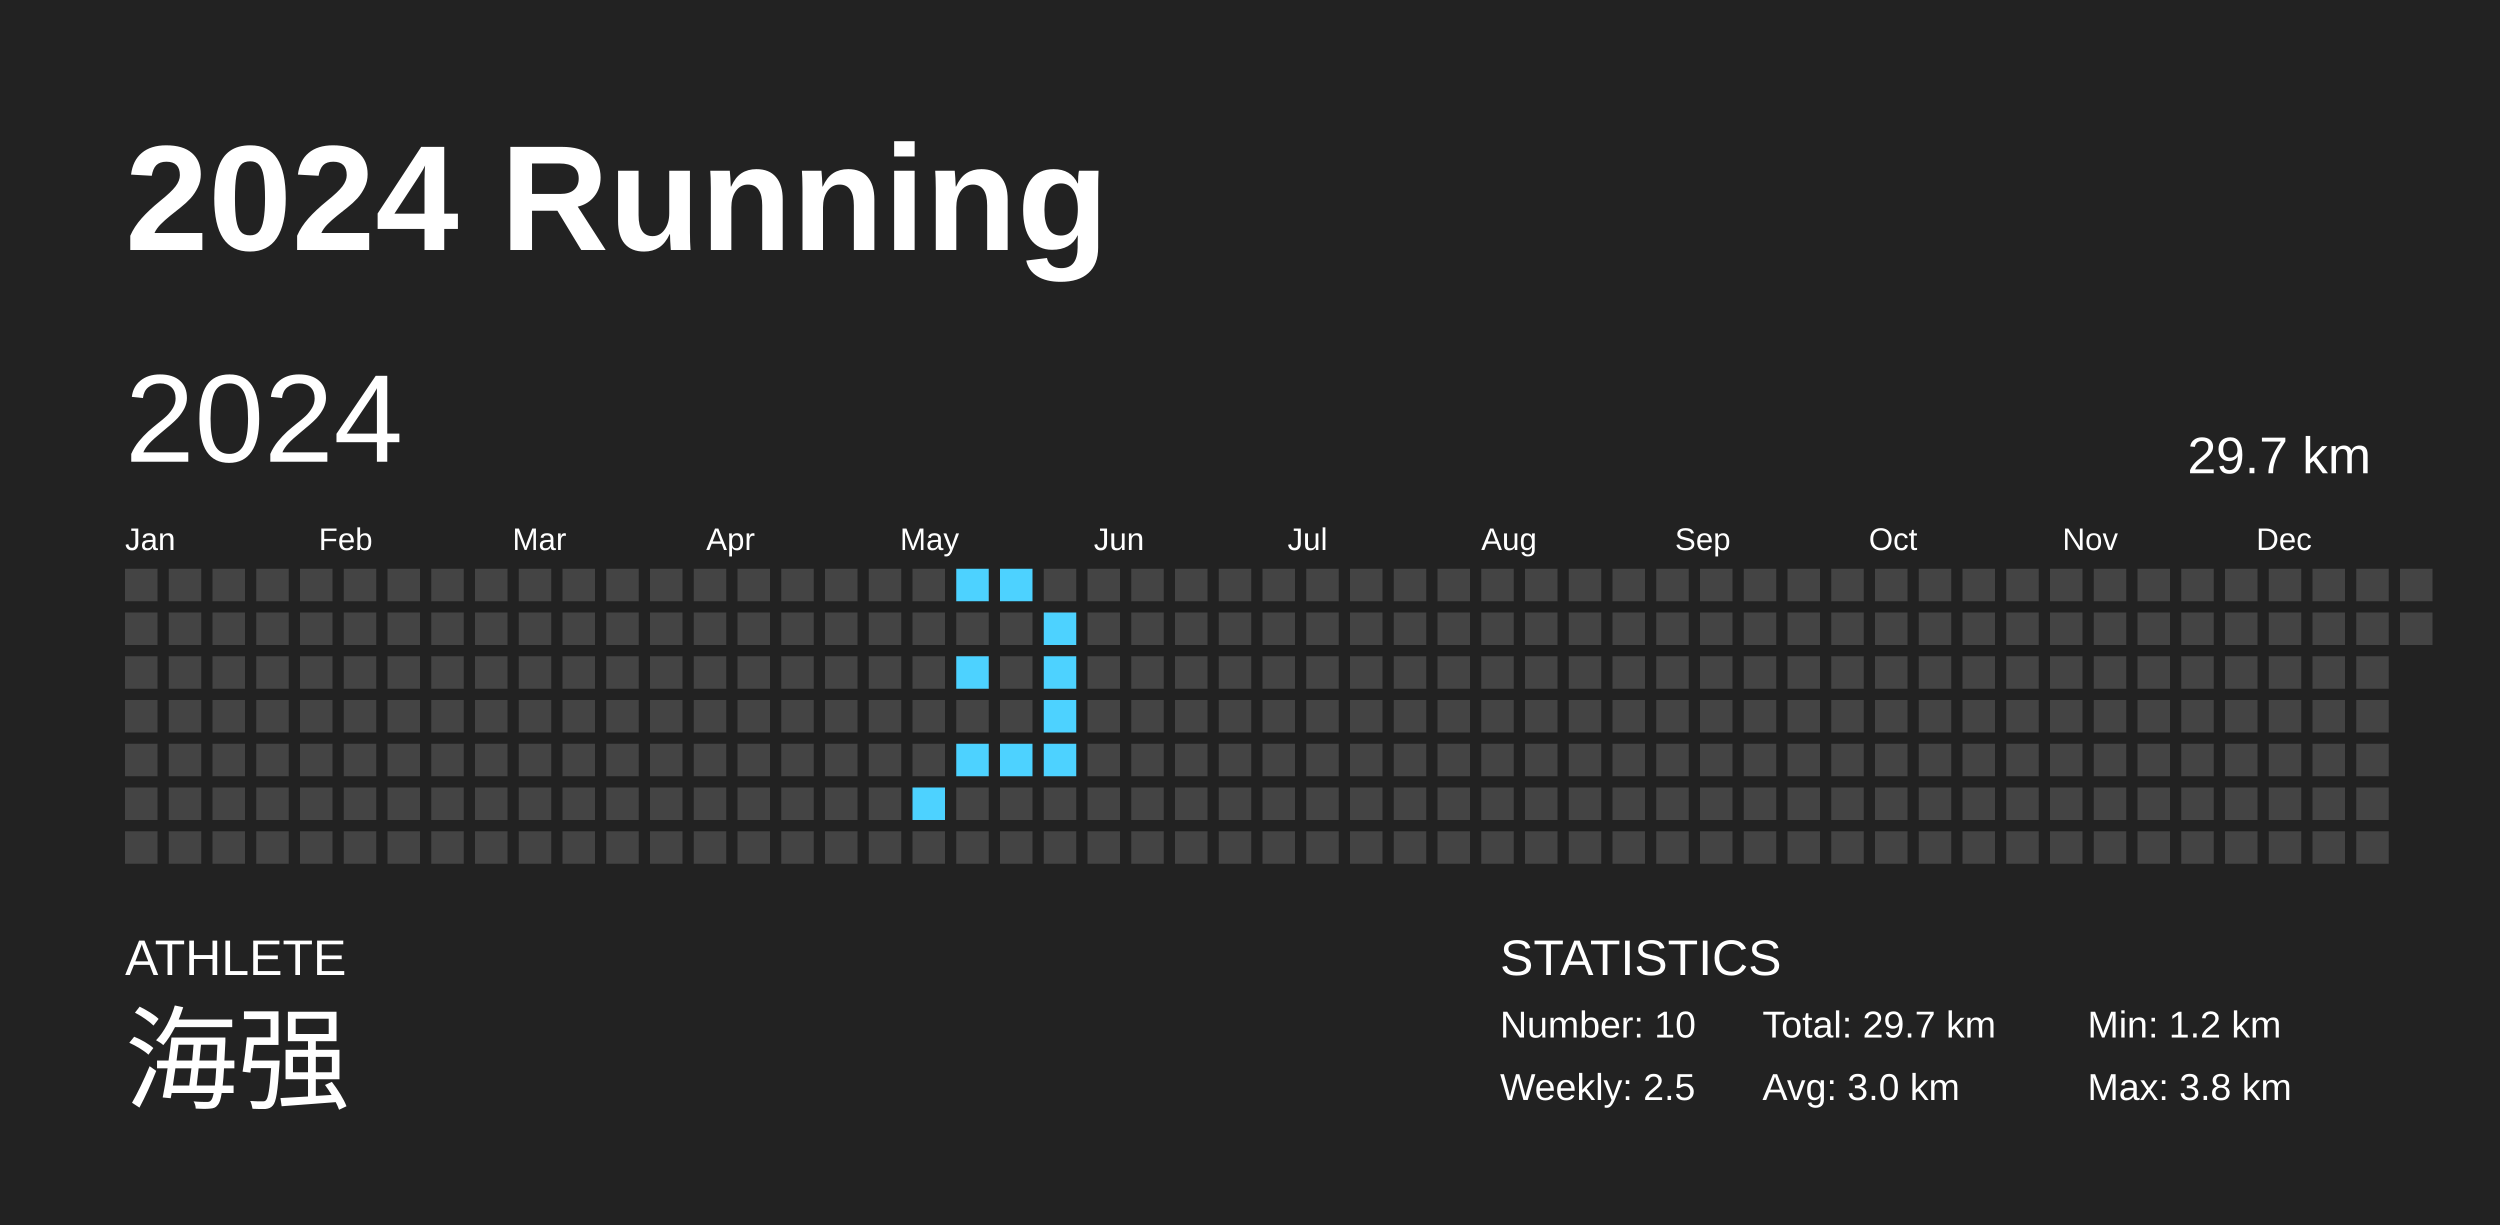
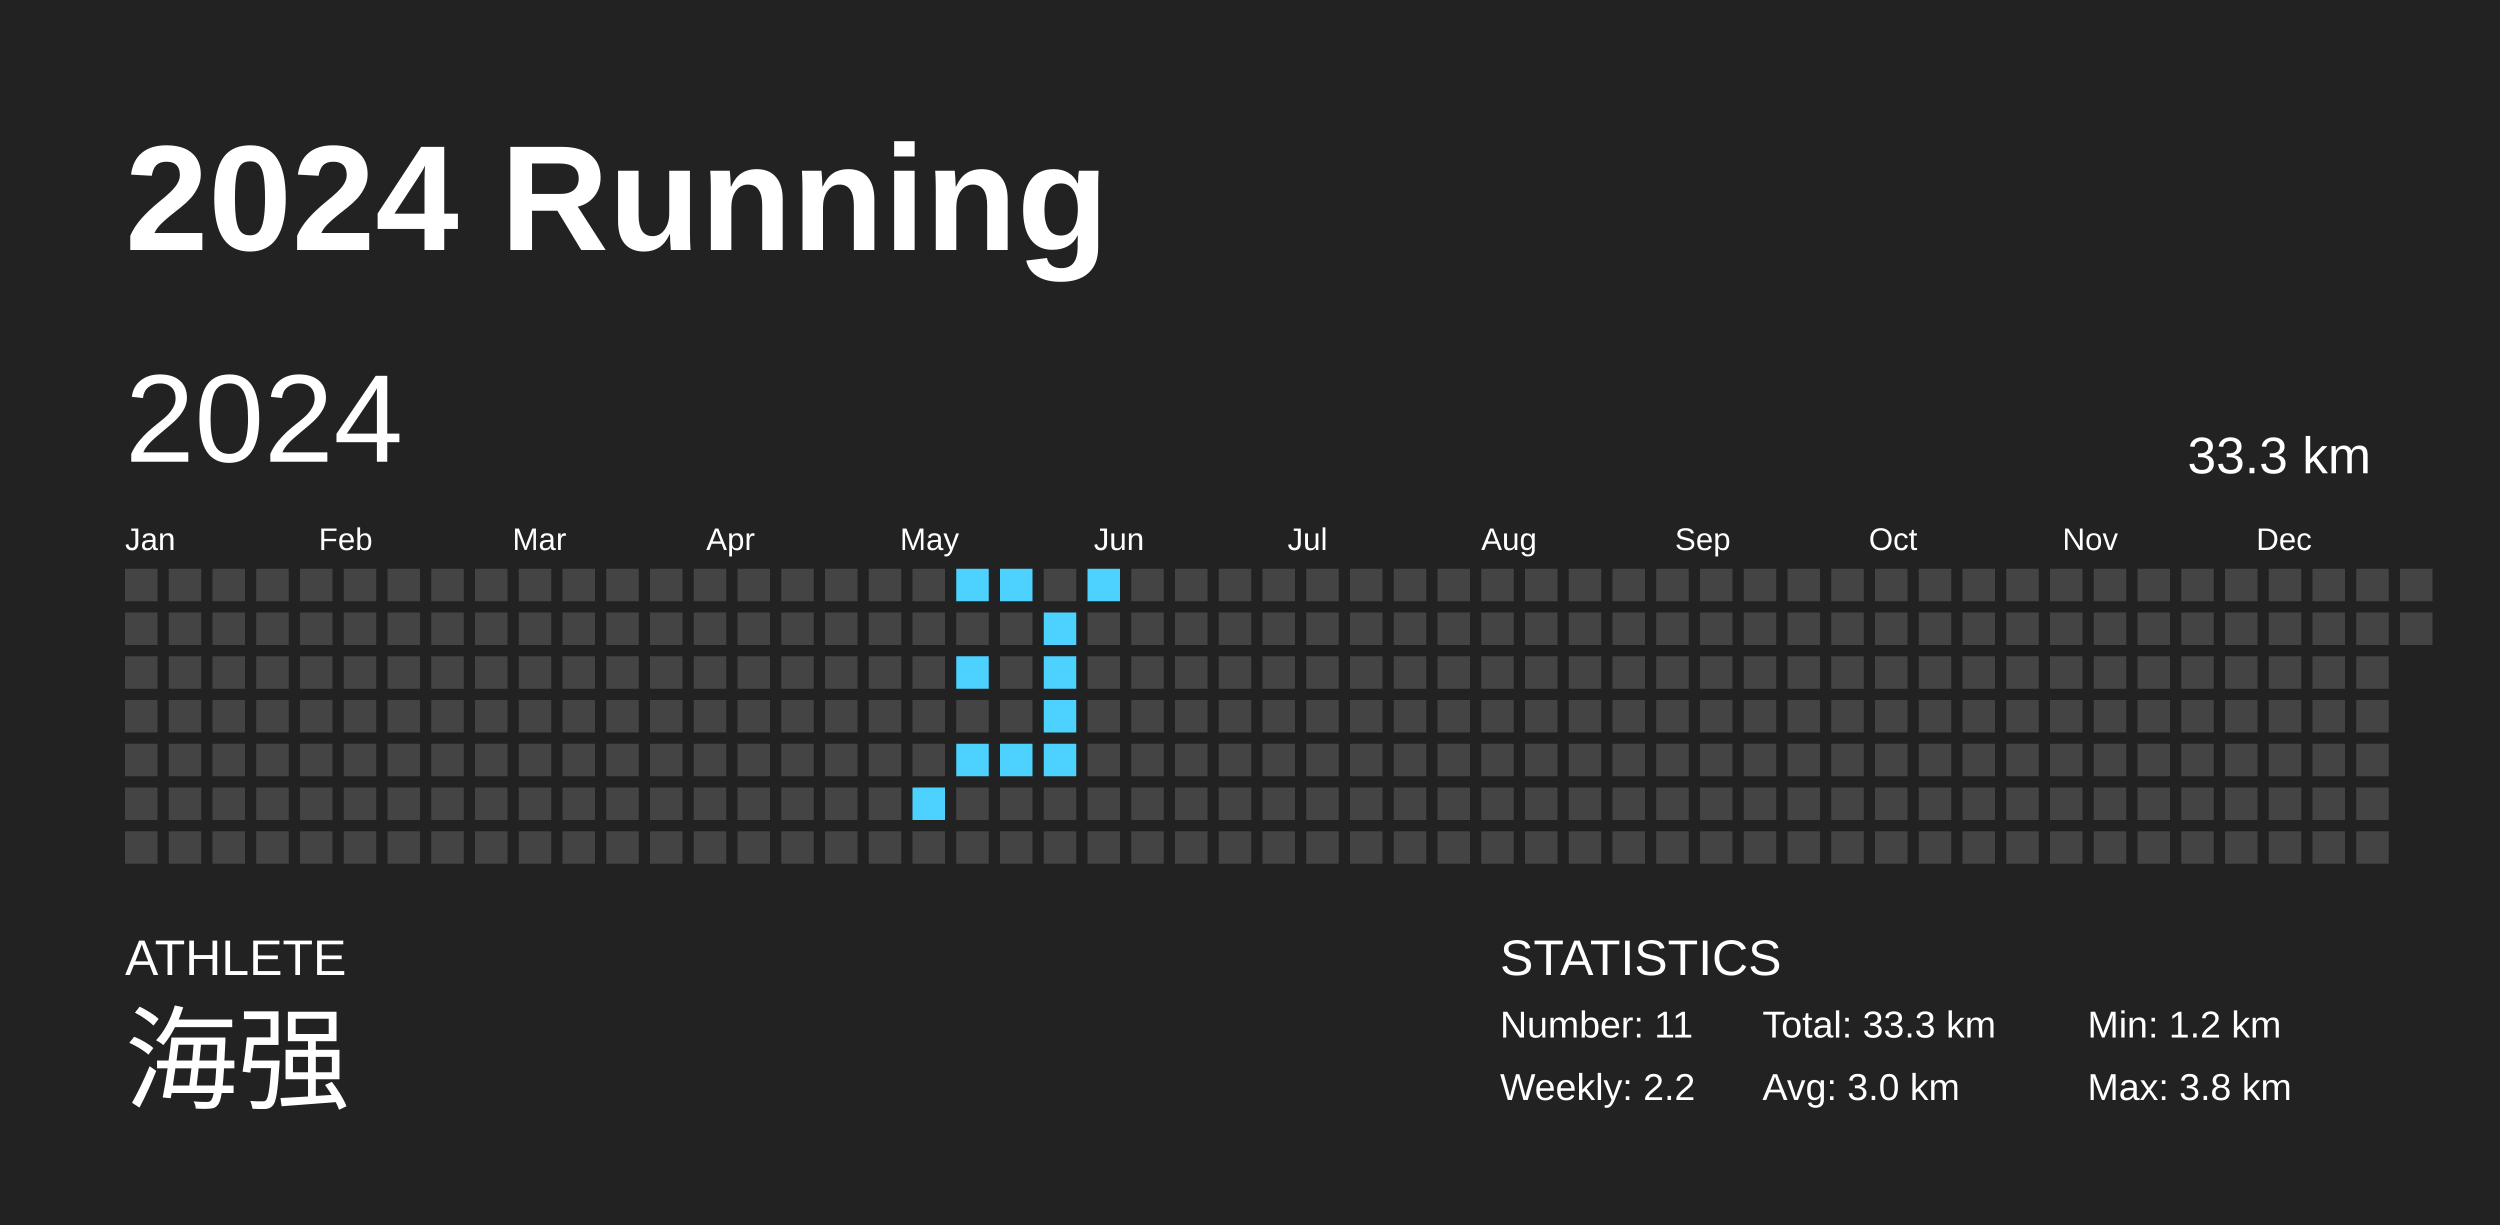
<svg xmlns="http://www.w3.org/2000/svg" baseProfile="full" height="98mm" version="1.1" viewBox="0,0,200,98" width="200mm">
  <defs />
  <rect fill="#222222" height="98" width="200" x="0" y="0" />
  <text fill="#FFFFFF" style="font-size:12px; font-family:Arial; font-weight:bold;" x="10" y="20">2024 Running</text>
  <text fill="#FFFFFF" style="font-size:4px; font-family:Arial" x="10" y="78">ATHLETE</text>
  <text fill="#FFFFFF" style="font-size:9px; font-family:Arial" x="10" y="88">海强</text>
  <text fill="#FFFFFF" style="font-size:4px; font-family:Arial" x="120" y="78">STATISTICS</text>
-   <text fill="#FFFFFF" style="font-size:3px; font-family:Arial" x="120" y="83">Number: 10</text>
-   <text fill="#FFFFFF" style="font-size:3px; font-family:Arial" x="120" y="88">Weekly: 2.5</text>
-   <text fill="#FFFFFF" style="font-size:3px; font-family:Arial" x="141" y="83">Total: 29.7 km</text>
+   <text fill="#FFFFFF" style="font-size:3px; font-family:Arial" x="120" y="83">Number: 11</text>
+   <text fill="#FFFFFF" style="font-size:3px; font-family:Arial" x="120" y="88">Weekly: 2.2</text>
+   <text fill="#FFFFFF" style="font-size:3px; font-family:Arial" x="141" y="83">Total: 33.3 km</text>
  <text fill="#FFFFFF" style="font-size:3px; font-family:Arial" x="141" y="88">Avg: 3.0 km</text>
  <text fill="#FFFFFF" style="font-size:3px; font-family:Arial" x="167" y="83">Min: 1.2 km</text>
  <text fill="#FFFFFF" style="font-size:3px; font-family:Arial" x="167" y="88">Max: 3.8 km</text>
  <text dominant-baseline="hanging" fill="#FFFFFF" style="font-size:10.0px; font-family:Arial;" x="10" y="30">2024</text>
-   <text dominant-baseline="hanging" fill="#FFFFFF" style="font-size:4.125px; font-family:Arial;" x="175" y="35">29.7 km</text>
+   <text dominant-baseline="hanging" fill="#FFFFFF" style="font-size:4.125px; font-family:Arial;" x="175" y="35">33.3 km</text>
  <text fill="#FFFFFF" style="font-size:2.5px; font-family:Arial" x="10.0" y="44">Jan</text>
  <text fill="#FFFFFF" style="font-size:2.5px; font-family:Arial" x="25.5" y="44">Feb</text>
  <text fill="#FFFFFF" style="font-size:2.5px; font-family:Arial" x="41.0" y="44">Mar</text>
  <text fill="#FFFFFF" style="font-size:2.5px; font-family:Arial" x="56.5" y="44">Apr</text>
  <text fill="#FFFFFF" style="font-size:2.5px; font-family:Arial" x="72.0" y="44">May</text>
  <text fill="#FFFFFF" style="font-size:2.5px; font-family:Arial" x="87.5" y="44">Jun</text>
  <text fill="#FFFFFF" style="font-size:2.5px; font-family:Arial" x="103.0" y="44">Jul</text>
  <text fill="#FFFFFF" style="font-size:2.5px; font-family:Arial" x="118.5" y="44">Aug</text>
  <text fill="#FFFFFF" style="font-size:2.5px; font-family:Arial" x="134.0" y="44">Sep</text>
  <text fill="#FFFFFF" style="font-size:2.5px; font-family:Arial" x="149.5" y="44">Oct</text>
  <text fill="#FFFFFF" style="font-size:2.5px; font-family:Arial" x="165.0" y="44">Nov</text>
  <text fill="#FFFFFF" style="font-size:2.5px; font-family:Arial" x="180.5" y="44">Dec</text>
  <rect fill="#444444" height="2.6" width="2.6" x="10.0" y="45.5" />
  <rect fill="#444444" height="2.6" width="2.6" x="10.0" y="49.0" />
  <rect fill="#444444" height="2.6" width="2.6" x="10.0" y="52.5" />
  <rect fill="#444444" height="2.6" width="2.6" x="10.0" y="56.0" />
  <rect fill="#444444" height="2.6" width="2.6" x="10.0" y="59.5" />
  <rect fill="#444444" height="2.6" width="2.6" x="10.0" y="63.0" />
  <rect fill="#444444" height="2.6" width="2.6" x="10.0" y="66.5" />
  <rect fill="#444444" height="2.6" width="2.6" x="13.5" y="45.5" />
  <rect fill="#444444" height="2.6" width="2.6" x="13.5" y="49.0" />
  <rect fill="#444444" height="2.6" width="2.6" x="13.5" y="52.5" />
  <rect fill="#444444" height="2.6" width="2.6" x="13.5" y="56.0" />
  <rect fill="#444444" height="2.6" width="2.6" x="13.5" y="59.5" />
  <rect fill="#444444" height="2.6" width="2.6" x="13.5" y="63.0" />
  <rect fill="#444444" height="2.6" width="2.6" x="13.5" y="66.5" />
  <rect fill="#444444" height="2.6" width="2.6" x="17.0" y="45.5" />
  <rect fill="#444444" height="2.6" width="2.6" x="17.0" y="49.0" />
  <rect fill="#444444" height="2.6" width="2.6" x="17.0" y="52.5" />
  <rect fill="#444444" height="2.6" width="2.6" x="17.0" y="56.0" />
  <rect fill="#444444" height="2.6" width="2.6" x="17.0" y="59.5" />
  <rect fill="#444444" height="2.6" width="2.6" x="17.0" y="63.0" />
  <rect fill="#444444" height="2.6" width="2.6" x="17.0" y="66.5" />
  <rect fill="#444444" height="2.6" width="2.6" x="20.5" y="45.5" />
  <rect fill="#444444" height="2.6" width="2.6" x="20.5" y="49.0" />
  <rect fill="#444444" height="2.6" width="2.6" x="20.5" y="52.5" />
  <rect fill="#444444" height="2.6" width="2.6" x="20.5" y="56.0" />
  <rect fill="#444444" height="2.6" width="2.6" x="20.5" y="59.5" />
  <rect fill="#444444" height="2.6" width="2.6" x="20.5" y="63.0" />
  <rect fill="#444444" height="2.6" width="2.6" x="20.5" y="66.5" />
  <rect fill="#444444" height="2.6" width="2.6" x="24.0" y="45.5" />
  <rect fill="#444444" height="2.6" width="2.6" x="24.0" y="49.0" />
  <rect fill="#444444" height="2.6" width="2.6" x="24.0" y="52.5" />
  <rect fill="#444444" height="2.6" width="2.6" x="24.0" y="56.0" />
  <rect fill="#444444" height="2.6" width="2.6" x="24.0" y="59.5" />
  <rect fill="#444444" height="2.6" width="2.6" x="24.0" y="63.0" />
  <rect fill="#444444" height="2.6" width="2.6" x="24.0" y="66.5" />
  <rect fill="#444444" height="2.6" width="2.6" x="27.5" y="45.5" />
  <rect fill="#444444" height="2.6" width="2.6" x="27.5" y="49.0" />
  <rect fill="#444444" height="2.6" width="2.6" x="27.5" y="52.5" />
  <rect fill="#444444" height="2.6" width="2.6" x="27.5" y="56.0" />
  <rect fill="#444444" height="2.6" width="2.6" x="27.5" y="59.5" />
  <rect fill="#444444" height="2.6" width="2.6" x="27.5" y="63.0" />
  <rect fill="#444444" height="2.6" width="2.6" x="27.5" y="66.5" />
  <rect fill="#444444" height="2.6" width="2.6" x="31.0" y="45.5" />
  <rect fill="#444444" height="2.6" width="2.6" x="31.0" y="49.0" />
  <rect fill="#444444" height="2.6" width="2.6" x="31.0" y="52.5" />
  <rect fill="#444444" height="2.6" width="2.6" x="31.0" y="56.0" />
  <rect fill="#444444" height="2.6" width="2.6" x="31.0" y="59.5" />
  <rect fill="#444444" height="2.6" width="2.6" x="31.0" y="63.0" />
  <rect fill="#444444" height="2.6" width="2.6" x="31.0" y="66.5" />
  <rect fill="#444444" height="2.6" width="2.6" x="34.5" y="45.5" />
  <rect fill="#444444" height="2.6" width="2.6" x="34.5" y="49.0" />
  <rect fill="#444444" height="2.6" width="2.6" x="34.5" y="52.5" />
  <rect fill="#444444" height="2.6" width="2.6" x="34.5" y="56.0" />
  <rect fill="#444444" height="2.6" width="2.6" x="34.5" y="59.5" />
  <rect fill="#444444" height="2.6" width="2.6" x="34.5" y="63.0" />
  <rect fill="#444444" height="2.6" width="2.6" x="34.5" y="66.5" />
  <rect fill="#444444" height="2.6" width="2.6" x="38.0" y="45.5" />
  <rect fill="#444444" height="2.6" width="2.6" x="38.0" y="49.0" />
  <rect fill="#444444" height="2.6" width="2.6" x="38.0" y="52.5" />
  <rect fill="#444444" height="2.6" width="2.6" x="38.0" y="56.0" />
  <rect fill="#444444" height="2.6" width="2.6" x="38.0" y="59.5" />
  <rect fill="#444444" height="2.6" width="2.6" x="38.0" y="63.0" />
  <rect fill="#444444" height="2.6" width="2.6" x="38.0" y="66.5" />
  <rect fill="#444444" height="2.6" width="2.6" x="41.5" y="45.5" />
  <rect fill="#444444" height="2.6" width="2.6" x="41.5" y="49.0" />
  <rect fill="#444444" height="2.6" width="2.6" x="41.5" y="52.5" />
  <rect fill="#444444" height="2.6" width="2.6" x="41.5" y="56.0" />
  <rect fill="#444444" height="2.6" width="2.6" x="41.5" y="59.5" />
  <rect fill="#444444" height="2.6" width="2.6" x="41.5" y="63.0" />
  <rect fill="#444444" height="2.6" width="2.6" x="41.5" y="66.5" />
  <rect fill="#444444" height="2.6" width="2.6" x="45.0" y="45.5" />
  <rect fill="#444444" height="2.6" width="2.6" x="45.0" y="49.0" />
  <rect fill="#444444" height="2.6" width="2.6" x="45.0" y="52.5" />
  <rect fill="#444444" height="2.6" width="2.6" x="45.0" y="56.0" />
  <rect fill="#444444" height="2.6" width="2.6" x="45.0" y="59.5" />
  <rect fill="#444444" height="2.6" width="2.6" x="45.0" y="63.0" />
  <rect fill="#444444" height="2.6" width="2.6" x="45.0" y="66.5" />
  <rect fill="#444444" height="2.6" width="2.6" x="48.5" y="45.5" />
  <rect fill="#444444" height="2.6" width="2.6" x="48.5" y="49.0" />
  <rect fill="#444444" height="2.6" width="2.6" x="48.5" y="52.5" />
  <rect fill="#444444" height="2.6" width="2.6" x="48.5" y="56.0" />
  <rect fill="#444444" height="2.6" width="2.6" x="48.5" y="59.5" />
  <rect fill="#444444" height="2.6" width="2.6" x="48.5" y="63.0" />
  <rect fill="#444444" height="2.6" width="2.6" x="48.5" y="66.5" />
  <rect fill="#444444" height="2.6" width="2.6" x="52.0" y="45.5" />
  <rect fill="#444444" height="2.6" width="2.6" x="52.0" y="49.0" />
  <rect fill="#444444" height="2.6" width="2.6" x="52.0" y="52.5" />
  <rect fill="#444444" height="2.6" width="2.6" x="52.0" y="56.0" />
  <rect fill="#444444" height="2.6" width="2.6" x="52.0" y="59.5" />
  <rect fill="#444444" height="2.6" width="2.6" x="52.0" y="63.0" />
  <rect fill="#444444" height="2.6" width="2.6" x="52.0" y="66.5" />
  <rect fill="#444444" height="2.6" width="2.6" x="55.5" y="45.5" />
  <rect fill="#444444" height="2.6" width="2.6" x="55.5" y="49.0" />
  <rect fill="#444444" height="2.6" width="2.6" x="55.5" y="52.5" />
  <rect fill="#444444" height="2.6" width="2.6" x="55.5" y="56.0" />
  <rect fill="#444444" height="2.6" width="2.6" x="55.5" y="59.5" />
  <rect fill="#444444" height="2.6" width="2.6" x="55.5" y="63.0" />
  <rect fill="#444444" height="2.6" width="2.6" x="55.5" y="66.5" />
  <rect fill="#444444" height="2.6" width="2.6" x="59.0" y="45.5" />
  <rect fill="#444444" height="2.6" width="2.6" x="59.0" y="49.0" />
  <rect fill="#444444" height="2.6" width="2.6" x="59.0" y="52.5" />
  <rect fill="#444444" height="2.6" width="2.6" x="59.0" y="56.0" />
  <rect fill="#444444" height="2.6" width="2.6" x="59.0" y="59.5" />
  <rect fill="#444444" height="2.6" width="2.6" x="59.0" y="63.0" />
  <rect fill="#444444" height="2.6" width="2.6" x="59.0" y="66.5" />
  <rect fill="#444444" height="2.6" width="2.6" x="62.5" y="45.5" />
  <rect fill="#444444" height="2.6" width="2.6" x="62.5" y="49.0" />
  <rect fill="#444444" height="2.6" width="2.6" x="62.5" y="52.5" />
  <rect fill="#444444" height="2.6" width="2.6" x="62.5" y="56.0" />
  <rect fill="#444444" height="2.6" width="2.6" x="62.5" y="59.5" />
  <rect fill="#444444" height="2.6" width="2.6" x="62.5" y="63.0" />
  <rect fill="#444444" height="2.6" width="2.6" x="62.5" y="66.5" />
  <rect fill="#444444" height="2.6" width="2.6" x="66.0" y="45.5" />
  <rect fill="#444444" height="2.6" width="2.6" x="66.0" y="49.0" />
  <rect fill="#444444" height="2.6" width="2.6" x="66.0" y="52.5" />
  <rect fill="#444444" height="2.6" width="2.6" x="66.0" y="56.0" />
  <rect fill="#444444" height="2.6" width="2.6" x="66.0" y="59.5" />
  <rect fill="#444444" height="2.6" width="2.6" x="66.0" y="63.0" />
  <rect fill="#444444" height="2.6" width="2.6" x="66.0" y="66.5" />
  <rect fill="#444444" height="2.6" width="2.6" x="69.5" y="45.5" />
  <rect fill="#444444" height="2.6" width="2.6" x="69.5" y="49.0" />
  <rect fill="#444444" height="2.6" width="2.6" x="69.5" y="52.5" />
  <rect fill="#444444" height="2.6" width="2.6" x="69.5" y="56.0" />
  <rect fill="#444444" height="2.6" width="2.6" x="69.5" y="59.5" />
  <rect fill="#444444" height="2.6" width="2.6" x="69.5" y="63.0" />
  <rect fill="#444444" height="2.6" width="2.6" x="69.5" y="66.5" />
  <rect fill="#444444" height="2.6" width="2.6" x="73.0" y="45.5" />
  <rect fill="#444444" height="2.6" width="2.6" x="73.0" y="49.0" />
  <rect fill="#444444" height="2.6" width="2.6" x="73.0" y="52.5" />
  <rect fill="#444444" height="2.6" width="2.6" x="73.0" y="56.0" />
  <rect fill="#444444" height="2.6" width="2.6" x="73.0" y="59.5" />
  <rect fill="#4dd2ff" height="2.6" width="2.6" x="73.0" y="63.0" />
  <rect fill="#444444" height="2.6" width="2.6" x="73.0" y="66.5" />
  <rect fill="#4dd2ff" height="2.6" width="2.6" x="76.5" y="45.5" />
  <rect fill="#444444" height="2.6" width="2.6" x="76.5" y="49.0" />
  <rect fill="#4dd2ff" height="2.6" width="2.6" x="76.5" y="52.5" />
  <rect fill="#444444" height="2.6" width="2.6" x="76.5" y="56.0" />
  <rect fill="#4dd2ff" height="2.6" width="2.6" x="76.5" y="59.5" />
  <rect fill="#444444" height="2.6" width="2.6" x="76.5" y="63.0" />
  <rect fill="#444444" height="2.6" width="2.6" x="76.5" y="66.5" />
  <rect fill="#4dd2ff" height="2.6" width="2.6" x="80.0" y="45.5" />
  <rect fill="#444444" height="2.6" width="2.6" x="80.0" y="49.0" />
  <rect fill="#444444" height="2.6" width="2.6" x="80.0" y="52.5" />
  <rect fill="#444444" height="2.6" width="2.6" x="80.0" y="56.0" />
  <rect fill="#4dd2ff" height="2.6" width="2.6" x="80.0" y="59.5" />
  <rect fill="#444444" height="2.6" width="2.6" x="80.0" y="63.0" />
  <rect fill="#444444" height="2.6" width="2.6" x="80.0" y="66.5" />
  <rect fill="#444444" height="2.6" width="2.6" x="83.5" y="45.5" />
  <rect fill="#4dd2ff" height="2.6" width="2.6" x="83.5" y="49.0" />
  <rect fill="#4dd2ff" height="2.6" width="2.6" x="83.5" y="52.5" />
  <rect fill="#4dd2ff" height="2.6" width="2.6" x="83.5" y="56.0" />
  <rect fill="#4dd2ff" height="2.6" width="2.6" x="83.5" y="59.5" />
  <rect fill="#444444" height="2.6" width="2.6" x="83.5" y="63.0" />
  <rect fill="#444444" height="2.6" width="2.6" x="83.5" y="66.5" />
-   <rect fill="#444444" height="2.6" width="2.6" x="87.0" y="45.5" />
+   <rect fill="#4dd2ff" height="2.6" width="2.6" x="87.0" y="45.5" />
  <rect fill="#444444" height="2.6" width="2.6" x="87.0" y="49.0" />
  <rect fill="#444444" height="2.6" width="2.6" x="87.0" y="52.5" />
  <rect fill="#444444" height="2.6" width="2.6" x="87.0" y="56.0" />
  <rect fill="#444444" height="2.6" width="2.6" x="87.0" y="59.5" />
  <rect fill="#444444" height="2.6" width="2.6" x="87.0" y="63.0" />
  <rect fill="#444444" height="2.6" width="2.6" x="87.0" y="66.5" />
  <rect fill="#444444" height="2.6" width="2.6" x="90.5" y="45.5" />
  <rect fill="#444444" height="2.6" width="2.6" x="90.5" y="49.0" />
  <rect fill="#444444" height="2.6" width="2.6" x="90.5" y="52.5" />
  <rect fill="#444444" height="2.6" width="2.6" x="90.5" y="56.0" />
  <rect fill="#444444" height="2.6" width="2.6" x="90.5" y="59.5" />
  <rect fill="#444444" height="2.6" width="2.6" x="90.5" y="63.0" />
  <rect fill="#444444" height="2.6" width="2.6" x="90.5" y="66.5" />
  <rect fill="#444444" height="2.6" width="2.6" x="94.0" y="45.5" />
  <rect fill="#444444" height="2.6" width="2.6" x="94.0" y="49.0" />
  <rect fill="#444444" height="2.6" width="2.6" x="94.0" y="52.5" />
  <rect fill="#444444" height="2.6" width="2.6" x="94.0" y="56.0" />
  <rect fill="#444444" height="2.6" width="2.6" x="94.0" y="59.5" />
  <rect fill="#444444" height="2.6" width="2.6" x="94.0" y="63.0" />
  <rect fill="#444444" height="2.6" width="2.6" x="94.0" y="66.5" />
  <rect fill="#444444" height="2.6" width="2.6" x="97.5" y="45.5" />
  <rect fill="#444444" height="2.6" width="2.6" x="97.5" y="49.0" />
  <rect fill="#444444" height="2.6" width="2.6" x="97.5" y="52.5" />
  <rect fill="#444444" height="2.6" width="2.6" x="97.5" y="56.0" />
  <rect fill="#444444" height="2.6" width="2.6" x="97.5" y="59.5" />
  <rect fill="#444444" height="2.6" width="2.6" x="97.5" y="63.0" />
  <rect fill="#444444" height="2.6" width="2.6" x="97.5" y="66.5" />
  <rect fill="#444444" height="2.6" width="2.6" x="101.0" y="45.5" />
  <rect fill="#444444" height="2.6" width="2.6" x="101.0" y="49.0" />
  <rect fill="#444444" height="2.6" width="2.6" x="101.0" y="52.5" />
  <rect fill="#444444" height="2.6" width="2.6" x="101.0" y="56.0" />
  <rect fill="#444444" height="2.6" width="2.6" x="101.0" y="59.5" />
  <rect fill="#444444" height="2.6" width="2.6" x="101.0" y="63.0" />
  <rect fill="#444444" height="2.6" width="2.6" x="101.0" y="66.5" />
  <rect fill="#444444" height="2.6" width="2.6" x="104.5" y="45.5" />
  <rect fill="#444444" height="2.6" width="2.6" x="104.5" y="49.0" />
  <rect fill="#444444" height="2.6" width="2.6" x="104.5" y="52.5" />
  <rect fill="#444444" height="2.6" width="2.6" x="104.5" y="56.0" />
  <rect fill="#444444" height="2.6" width="2.6" x="104.5" y="59.5" />
  <rect fill="#444444" height="2.6" width="2.6" x="104.5" y="63.0" />
  <rect fill="#444444" height="2.6" width="2.6" x="104.5" y="66.5" />
  <rect fill="#444444" height="2.6" width="2.6" x="108.0" y="45.5" />
  <rect fill="#444444" height="2.6" width="2.6" x="108.0" y="49.0" />
  <rect fill="#444444" height="2.6" width="2.6" x="108.0" y="52.5" />
  <rect fill="#444444" height="2.6" width="2.6" x="108.0" y="56.0" />
  <rect fill="#444444" height="2.6" width="2.6" x="108.0" y="59.5" />
  <rect fill="#444444" height="2.6" width="2.6" x="108.0" y="63.0" />
  <rect fill="#444444" height="2.6" width="2.6" x="108.0" y="66.5" />
  <rect fill="#444444" height="2.6" width="2.6" x="111.5" y="45.5" />
  <rect fill="#444444" height="2.6" width="2.6" x="111.5" y="49.0" />
  <rect fill="#444444" height="2.6" width="2.6" x="111.5" y="52.5" />
  <rect fill="#444444" height="2.6" width="2.6" x="111.5" y="56.0" />
  <rect fill="#444444" height="2.6" width="2.6" x="111.5" y="59.5" />
  <rect fill="#444444" height="2.6" width="2.6" x="111.5" y="63.0" />
  <rect fill="#444444" height="2.6" width="2.6" x="111.5" y="66.5" />
  <rect fill="#444444" height="2.6" width="2.6" x="115.0" y="45.5" />
  <rect fill="#444444" height="2.6" width="2.6" x="115.0" y="49.0" />
  <rect fill="#444444" height="2.6" width="2.6" x="115.0" y="52.5" />
  <rect fill="#444444" height="2.6" width="2.6" x="115.0" y="56.0" />
  <rect fill="#444444" height="2.6" width="2.6" x="115.0" y="59.5" />
  <rect fill="#444444" height="2.6" width="2.6" x="115.0" y="63.0" />
  <rect fill="#444444" height="2.6" width="2.6" x="115.0" y="66.5" />
  <rect fill="#444444" height="2.6" width="2.6" x="118.5" y="45.5" />
  <rect fill="#444444" height="2.6" width="2.6" x="118.5" y="49.0" />
  <rect fill="#444444" height="2.6" width="2.6" x="118.5" y="52.5" />
  <rect fill="#444444" height="2.6" width="2.6" x="118.5" y="56.0" />
  <rect fill="#444444" height="2.6" width="2.6" x="118.5" y="59.5" />
  <rect fill="#444444" height="2.6" width="2.6" x="118.5" y="63.0" />
  <rect fill="#444444" height="2.6" width="2.6" x="118.5" y="66.5" />
  <rect fill="#444444" height="2.6" width="2.6" x="122.0" y="45.5" />
  <rect fill="#444444" height="2.6" width="2.6" x="122.0" y="49.0" />
  <rect fill="#444444" height="2.6" width="2.6" x="122.0" y="52.5" />
  <rect fill="#444444" height="2.6" width="2.6" x="122.0" y="56.0" />
  <rect fill="#444444" height="2.6" width="2.6" x="122.0" y="59.5" />
  <rect fill="#444444" height="2.6" width="2.6" x="122.0" y="63.0" />
  <rect fill="#444444" height="2.6" width="2.6" x="122.0" y="66.5" />
  <rect fill="#444444" height="2.6" width="2.6" x="125.5" y="45.5" />
  <rect fill="#444444" height="2.6" width="2.6" x="125.5" y="49.0" />
  <rect fill="#444444" height="2.6" width="2.6" x="125.5" y="52.5" />
  <rect fill="#444444" height="2.6" width="2.6" x="125.5" y="56.0" />
  <rect fill="#444444" height="2.6" width="2.6" x="125.5" y="59.5" />
  <rect fill="#444444" height="2.6" width="2.6" x="125.5" y="63.0" />
  <rect fill="#444444" height="2.6" width="2.6" x="125.5" y="66.5" />
  <rect fill="#444444" height="2.6" width="2.6" x="129.0" y="45.5" />
  <rect fill="#444444" height="2.6" width="2.6" x="129.0" y="49.0" />
  <rect fill="#444444" height="2.6" width="2.6" x="129.0" y="52.5" />
  <rect fill="#444444" height="2.6" width="2.6" x="129.0" y="56.0" />
  <rect fill="#444444" height="2.6" width="2.6" x="129.0" y="59.5" />
  <rect fill="#444444" height="2.6" width="2.6" x="129.0" y="63.0" />
  <rect fill="#444444" height="2.6" width="2.6" x="129.0" y="66.5" />
  <rect fill="#444444" height="2.6" width="2.6" x="132.5" y="45.5" />
  <rect fill="#444444" height="2.6" width="2.6" x="132.5" y="49.0" />
  <rect fill="#444444" height="2.6" width="2.6" x="132.5" y="52.5" />
  <rect fill="#444444" height="2.6" width="2.6" x="132.5" y="56.0" />
  <rect fill="#444444" height="2.6" width="2.6" x="132.5" y="59.5" />
  <rect fill="#444444" height="2.6" width="2.6" x="132.5" y="63.0" />
  <rect fill="#444444" height="2.6" width="2.6" x="132.5" y="66.5" />
  <rect fill="#444444" height="2.6" width="2.6" x="136.0" y="45.5" />
  <rect fill="#444444" height="2.6" width="2.6" x="136.0" y="49.0" />
  <rect fill="#444444" height="2.6" width="2.6" x="136.0" y="52.5" />
  <rect fill="#444444" height="2.6" width="2.6" x="136.0" y="56.0" />
  <rect fill="#444444" height="2.6" width="2.6" x="136.0" y="59.5" />
  <rect fill="#444444" height="2.6" width="2.6" x="136.0" y="63.0" />
  <rect fill="#444444" height="2.6" width="2.6" x="136.0" y="66.5" />
  <rect fill="#444444" height="2.6" width="2.6" x="139.5" y="45.5" />
  <rect fill="#444444" height="2.6" width="2.6" x="139.5" y="49.0" />
  <rect fill="#444444" height="2.6" width="2.6" x="139.5" y="52.5" />
  <rect fill="#444444" height="2.6" width="2.6" x="139.5" y="56.0" />
  <rect fill="#444444" height="2.6" width="2.6" x="139.5" y="59.5" />
  <rect fill="#444444" height="2.6" width="2.6" x="139.5" y="63.0" />
  <rect fill="#444444" height="2.6" width="2.6" x="139.5" y="66.5" />
  <rect fill="#444444" height="2.6" width="2.6" x="143.0" y="45.5" />
  <rect fill="#444444" height="2.6" width="2.6" x="143.0" y="49.0" />
  <rect fill="#444444" height="2.6" width="2.6" x="143.0" y="52.5" />
  <rect fill="#444444" height="2.6" width="2.6" x="143.0" y="56.0" />
  <rect fill="#444444" height="2.6" width="2.6" x="143.0" y="59.5" />
  <rect fill="#444444" height="2.6" width="2.6" x="143.0" y="63.0" />
  <rect fill="#444444" height="2.6" width="2.6" x="143.0" y="66.5" />
  <rect fill="#444444" height="2.6" width="2.6" x="146.5" y="45.5" />
  <rect fill="#444444" height="2.6" width="2.6" x="146.5" y="49.0" />
  <rect fill="#444444" height="2.6" width="2.6" x="146.5" y="52.5" />
  <rect fill="#444444" height="2.6" width="2.6" x="146.5" y="56.0" />
  <rect fill="#444444" height="2.6" width="2.6" x="146.5" y="59.5" />
  <rect fill="#444444" height="2.6" width="2.6" x="146.5" y="63.0" />
  <rect fill="#444444" height="2.6" width="2.6" x="146.5" y="66.5" />
  <rect fill="#444444" height="2.6" width="2.6" x="150.0" y="45.5" />
  <rect fill="#444444" height="2.6" width="2.6" x="150.0" y="49.0" />
  <rect fill="#444444" height="2.6" width="2.6" x="150.0" y="52.5" />
  <rect fill="#444444" height="2.6" width="2.6" x="150.0" y="56.0" />
  <rect fill="#444444" height="2.6" width="2.6" x="150.0" y="59.5" />
  <rect fill="#444444" height="2.6" width="2.6" x="150.0" y="63.0" />
  <rect fill="#444444" height="2.6" width="2.6" x="150.0" y="66.5" />
  <rect fill="#444444" height="2.6" width="2.6" x="153.5" y="45.5" />
  <rect fill="#444444" height="2.6" width="2.6" x="153.5" y="49.0" />
  <rect fill="#444444" height="2.6" width="2.6" x="153.5" y="52.5" />
  <rect fill="#444444" height="2.6" width="2.6" x="153.5" y="56.0" />
  <rect fill="#444444" height="2.6" width="2.6" x="153.5" y="59.5" />
  <rect fill="#444444" height="2.6" width="2.6" x="153.5" y="63.0" />
  <rect fill="#444444" height="2.6" width="2.6" x="153.5" y="66.5" />
  <rect fill="#444444" height="2.6" width="2.6" x="157.0" y="45.5" />
  <rect fill="#444444" height="2.6" width="2.6" x="157.0" y="49.0" />
  <rect fill="#444444" height="2.6" width="2.6" x="157.0" y="52.5" />
  <rect fill="#444444" height="2.6" width="2.6" x="157.0" y="56.0" />
  <rect fill="#444444" height="2.6" width="2.6" x="157.0" y="59.5" />
  <rect fill="#444444" height="2.6" width="2.6" x="157.0" y="63.0" />
  <rect fill="#444444" height="2.6" width="2.6" x="157.0" y="66.5" />
  <rect fill="#444444" height="2.6" width="2.6" x="160.5" y="45.5" />
  <rect fill="#444444" height="2.6" width="2.6" x="160.5" y="49.0" />
  <rect fill="#444444" height="2.6" width="2.6" x="160.5" y="52.5" />
  <rect fill="#444444" height="2.6" width="2.6" x="160.5" y="56.0" />
  <rect fill="#444444" height="2.6" width="2.6" x="160.5" y="59.5" />
  <rect fill="#444444" height="2.6" width="2.6" x="160.5" y="63.0" />
  <rect fill="#444444" height="2.6" width="2.6" x="160.5" y="66.5" />
  <rect fill="#444444" height="2.6" width="2.6" x="164.0" y="45.5" />
  <rect fill="#444444" height="2.6" width="2.6" x="164.0" y="49.0" />
  <rect fill="#444444" height="2.6" width="2.6" x="164.0" y="52.5" />
  <rect fill="#444444" height="2.6" width="2.6" x="164.0" y="56.0" />
  <rect fill="#444444" height="2.6" width="2.6" x="164.0" y="59.5" />
  <rect fill="#444444" height="2.6" width="2.6" x="164.0" y="63.0" />
  <rect fill="#444444" height="2.6" width="2.6" x="164.0" y="66.5" />
  <rect fill="#444444" height="2.6" width="2.6" x="167.5" y="45.5" />
  <rect fill="#444444" height="2.6" width="2.6" x="167.5" y="49.0" />
  <rect fill="#444444" height="2.6" width="2.6" x="167.5" y="52.5" />
  <rect fill="#444444" height="2.6" width="2.6" x="167.5" y="56.0" />
  <rect fill="#444444" height="2.6" width="2.6" x="167.5" y="59.5" />
  <rect fill="#444444" height="2.6" width="2.6" x="167.5" y="63.0" />
  <rect fill="#444444" height="2.6" width="2.6" x="167.5" y="66.5" />
  <rect fill="#444444" height="2.6" width="2.6" x="171.0" y="45.5" />
  <rect fill="#444444" height="2.6" width="2.6" x="171.0" y="49.0" />
  <rect fill="#444444" height="2.6" width="2.6" x="171.0" y="52.5" />
  <rect fill="#444444" height="2.6" width="2.6" x="171.0" y="56.0" />
  <rect fill="#444444" height="2.6" width="2.6" x="171.0" y="59.5" />
  <rect fill="#444444" height="2.6" width="2.6" x="171.0" y="63.0" />
  <rect fill="#444444" height="2.6" width="2.6" x="171.0" y="66.5" />
  <rect fill="#444444" height="2.6" width="2.6" x="174.5" y="45.5" />
  <rect fill="#444444" height="2.6" width="2.6" x="174.5" y="49.0" />
  <rect fill="#444444" height="2.6" width="2.6" x="174.5" y="52.5" />
  <rect fill="#444444" height="2.6" width="2.6" x="174.5" y="56.0" />
  <rect fill="#444444" height="2.6" width="2.6" x="174.5" y="59.5" />
  <rect fill="#444444" height="2.6" width="2.6" x="174.5" y="63.0" />
  <rect fill="#444444" height="2.6" width="2.6" x="174.5" y="66.5" />
  <rect fill="#444444" height="2.6" width="2.6" x="178.0" y="45.5" />
  <rect fill="#444444" height="2.6" width="2.6" x="178.0" y="49.0" />
  <rect fill="#444444" height="2.6" width="2.6" x="178.0" y="52.5" />
  <rect fill="#444444" height="2.6" width="2.6" x="178.0" y="56.0" />
  <rect fill="#444444" height="2.6" width="2.6" x="178.0" y="59.5" />
  <rect fill="#444444" height="2.6" width="2.6" x="178.0" y="63.0" />
  <rect fill="#444444" height="2.6" width="2.6" x="178.0" y="66.5" />
  <rect fill="#444444" height="2.6" width="2.6" x="181.5" y="45.5" />
  <rect fill="#444444" height="2.6" width="2.6" x="181.5" y="49.0" />
  <rect fill="#444444" height="2.6" width="2.6" x="181.5" y="52.5" />
  <rect fill="#444444" height="2.6" width="2.6" x="181.5" y="56.0" />
  <rect fill="#444444" height="2.6" width="2.6" x="181.5" y="59.5" />
  <rect fill="#444444" height="2.6" width="2.6" x="181.5" y="63.0" />
  <rect fill="#444444" height="2.6" width="2.6" x="181.5" y="66.5" />
  <rect fill="#444444" height="2.6" width="2.6" x="185.0" y="45.5" />
  <rect fill="#444444" height="2.6" width="2.6" x="185.0" y="49.0" />
  <rect fill="#444444" height="2.6" width="2.6" x="185.0" y="52.5" />
  <rect fill="#444444" height="2.6" width="2.6" x="185.0" y="56.0" />
  <rect fill="#444444" height="2.6" width="2.6" x="185.0" y="59.5" />
  <rect fill="#444444" height="2.6" width="2.6" x="185.0" y="63.0" />
  <rect fill="#444444" height="2.6" width="2.6" x="185.0" y="66.5" />
  <rect fill="#444444" height="2.6" width="2.6" x="188.5" y="45.5" />
  <rect fill="#444444" height="2.6" width="2.6" x="188.5" y="49.0" />
  <rect fill="#444444" height="2.6" width="2.6" x="188.5" y="52.5" />
  <rect fill="#444444" height="2.6" width="2.6" x="188.5" y="56.0" />
  <rect fill="#444444" height="2.6" width="2.6" x="188.5" y="59.5" />
  <rect fill="#444444" height="2.6" width="2.6" x="188.5" y="63.0" />
  <rect fill="#444444" height="2.6" width="2.6" x="188.5" y="66.5" />
  <rect fill="#444444" height="2.6" width="2.6" x="192.0" y="45.5" />
  <rect fill="#444444" height="2.6" width="2.6" x="192.0" y="49.0" />
</svg>
